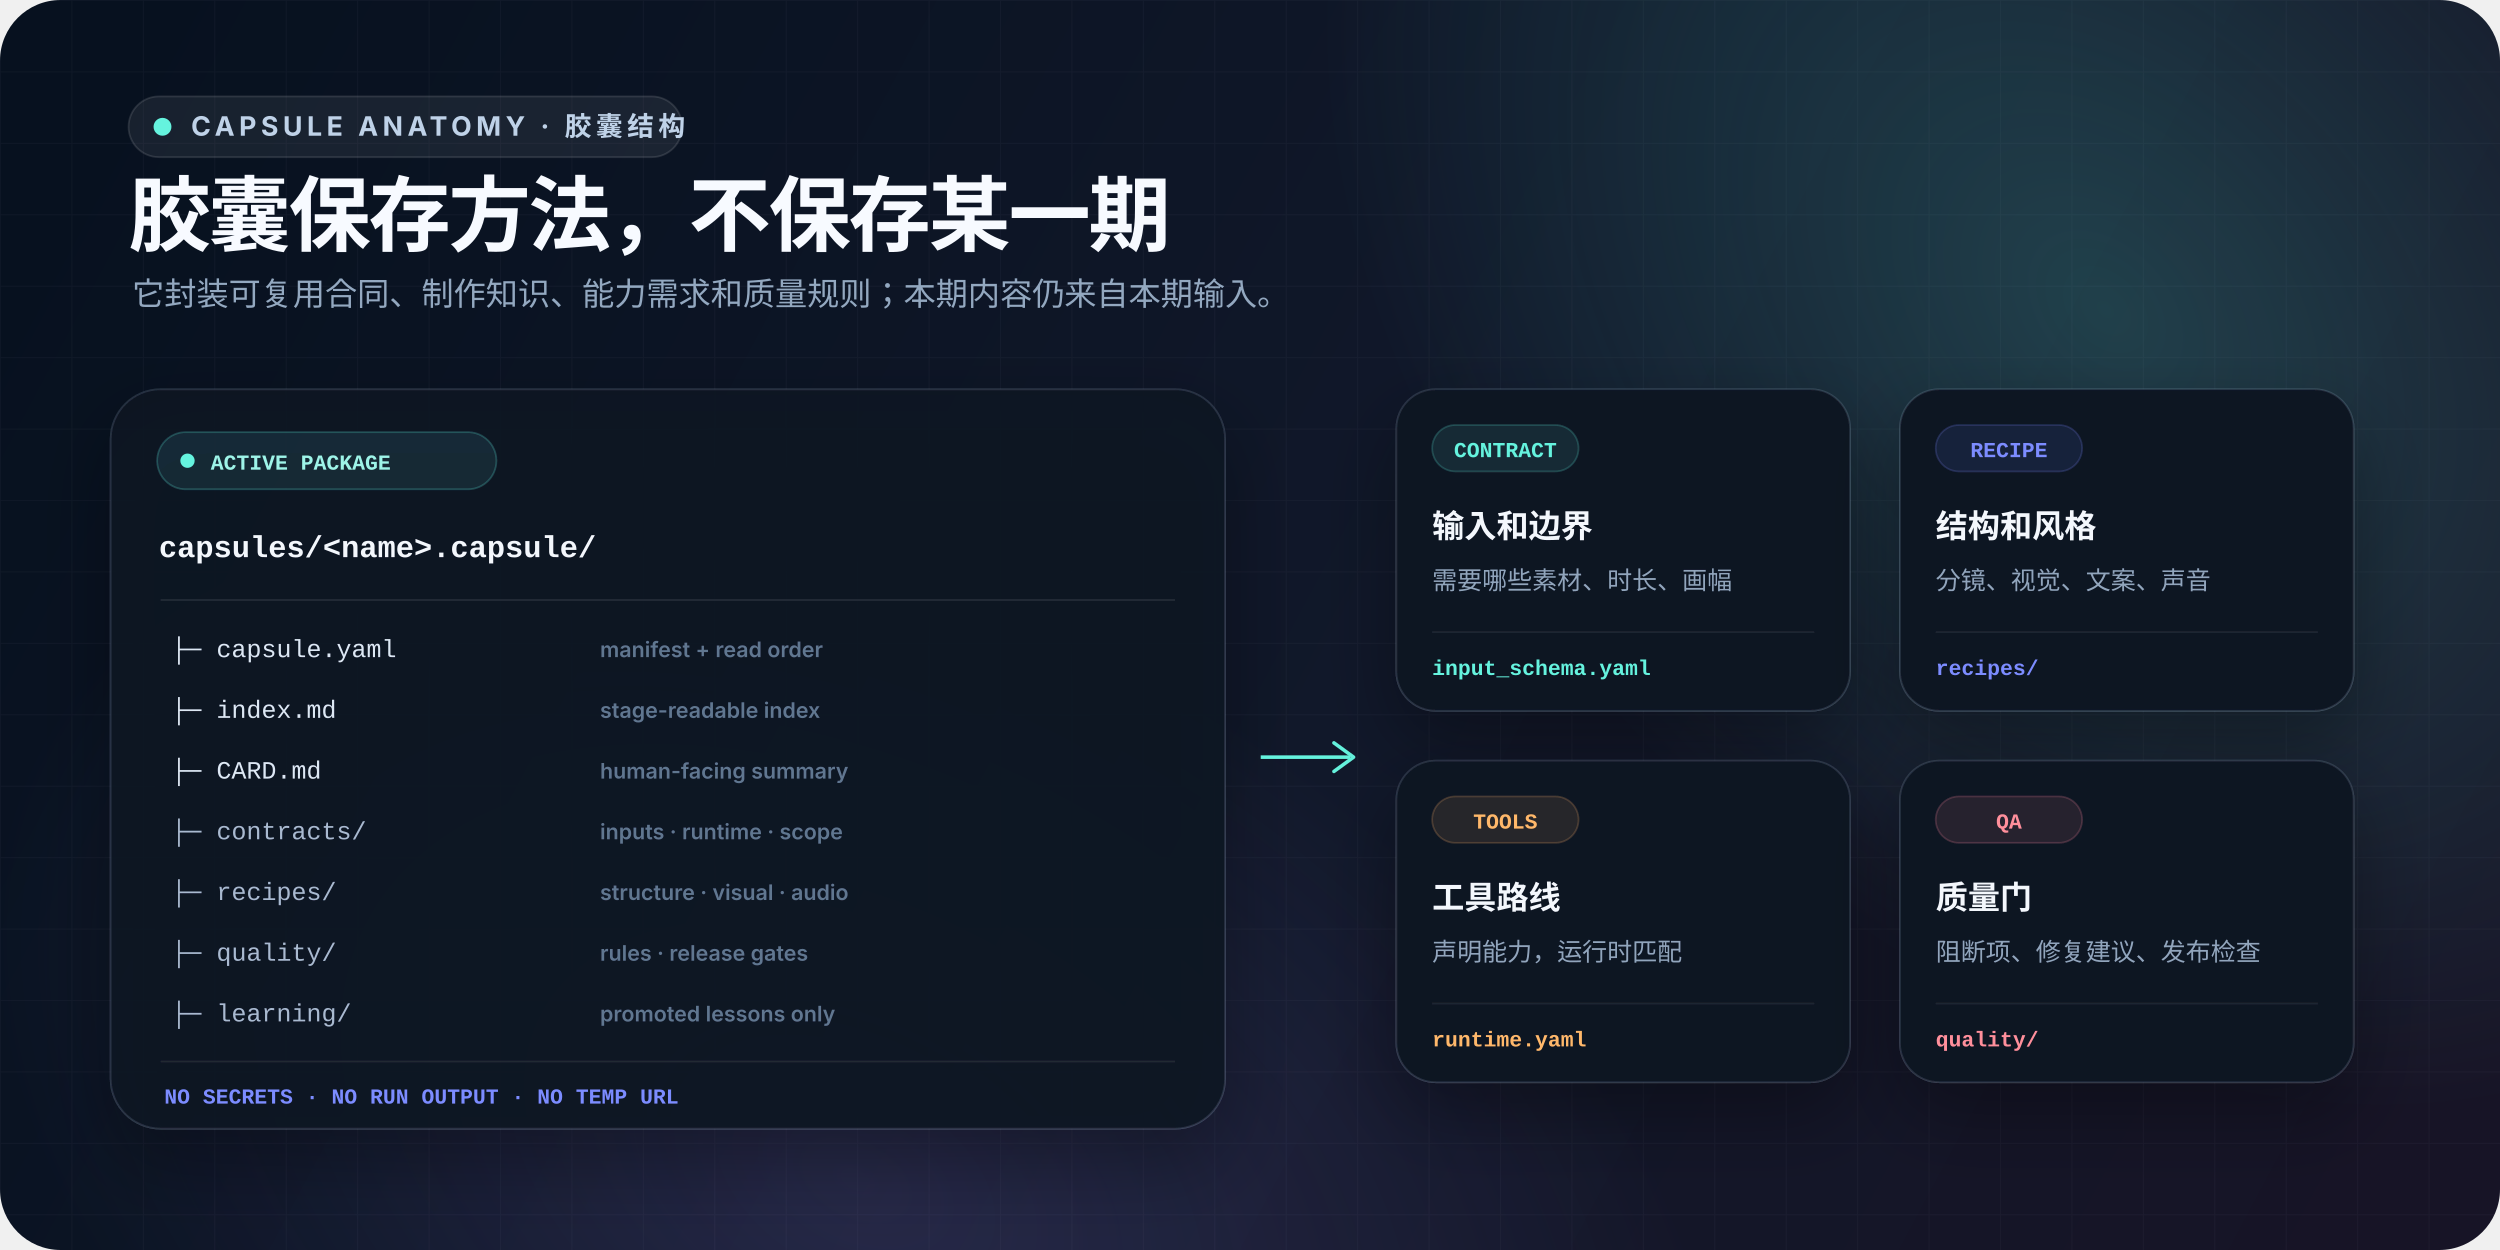
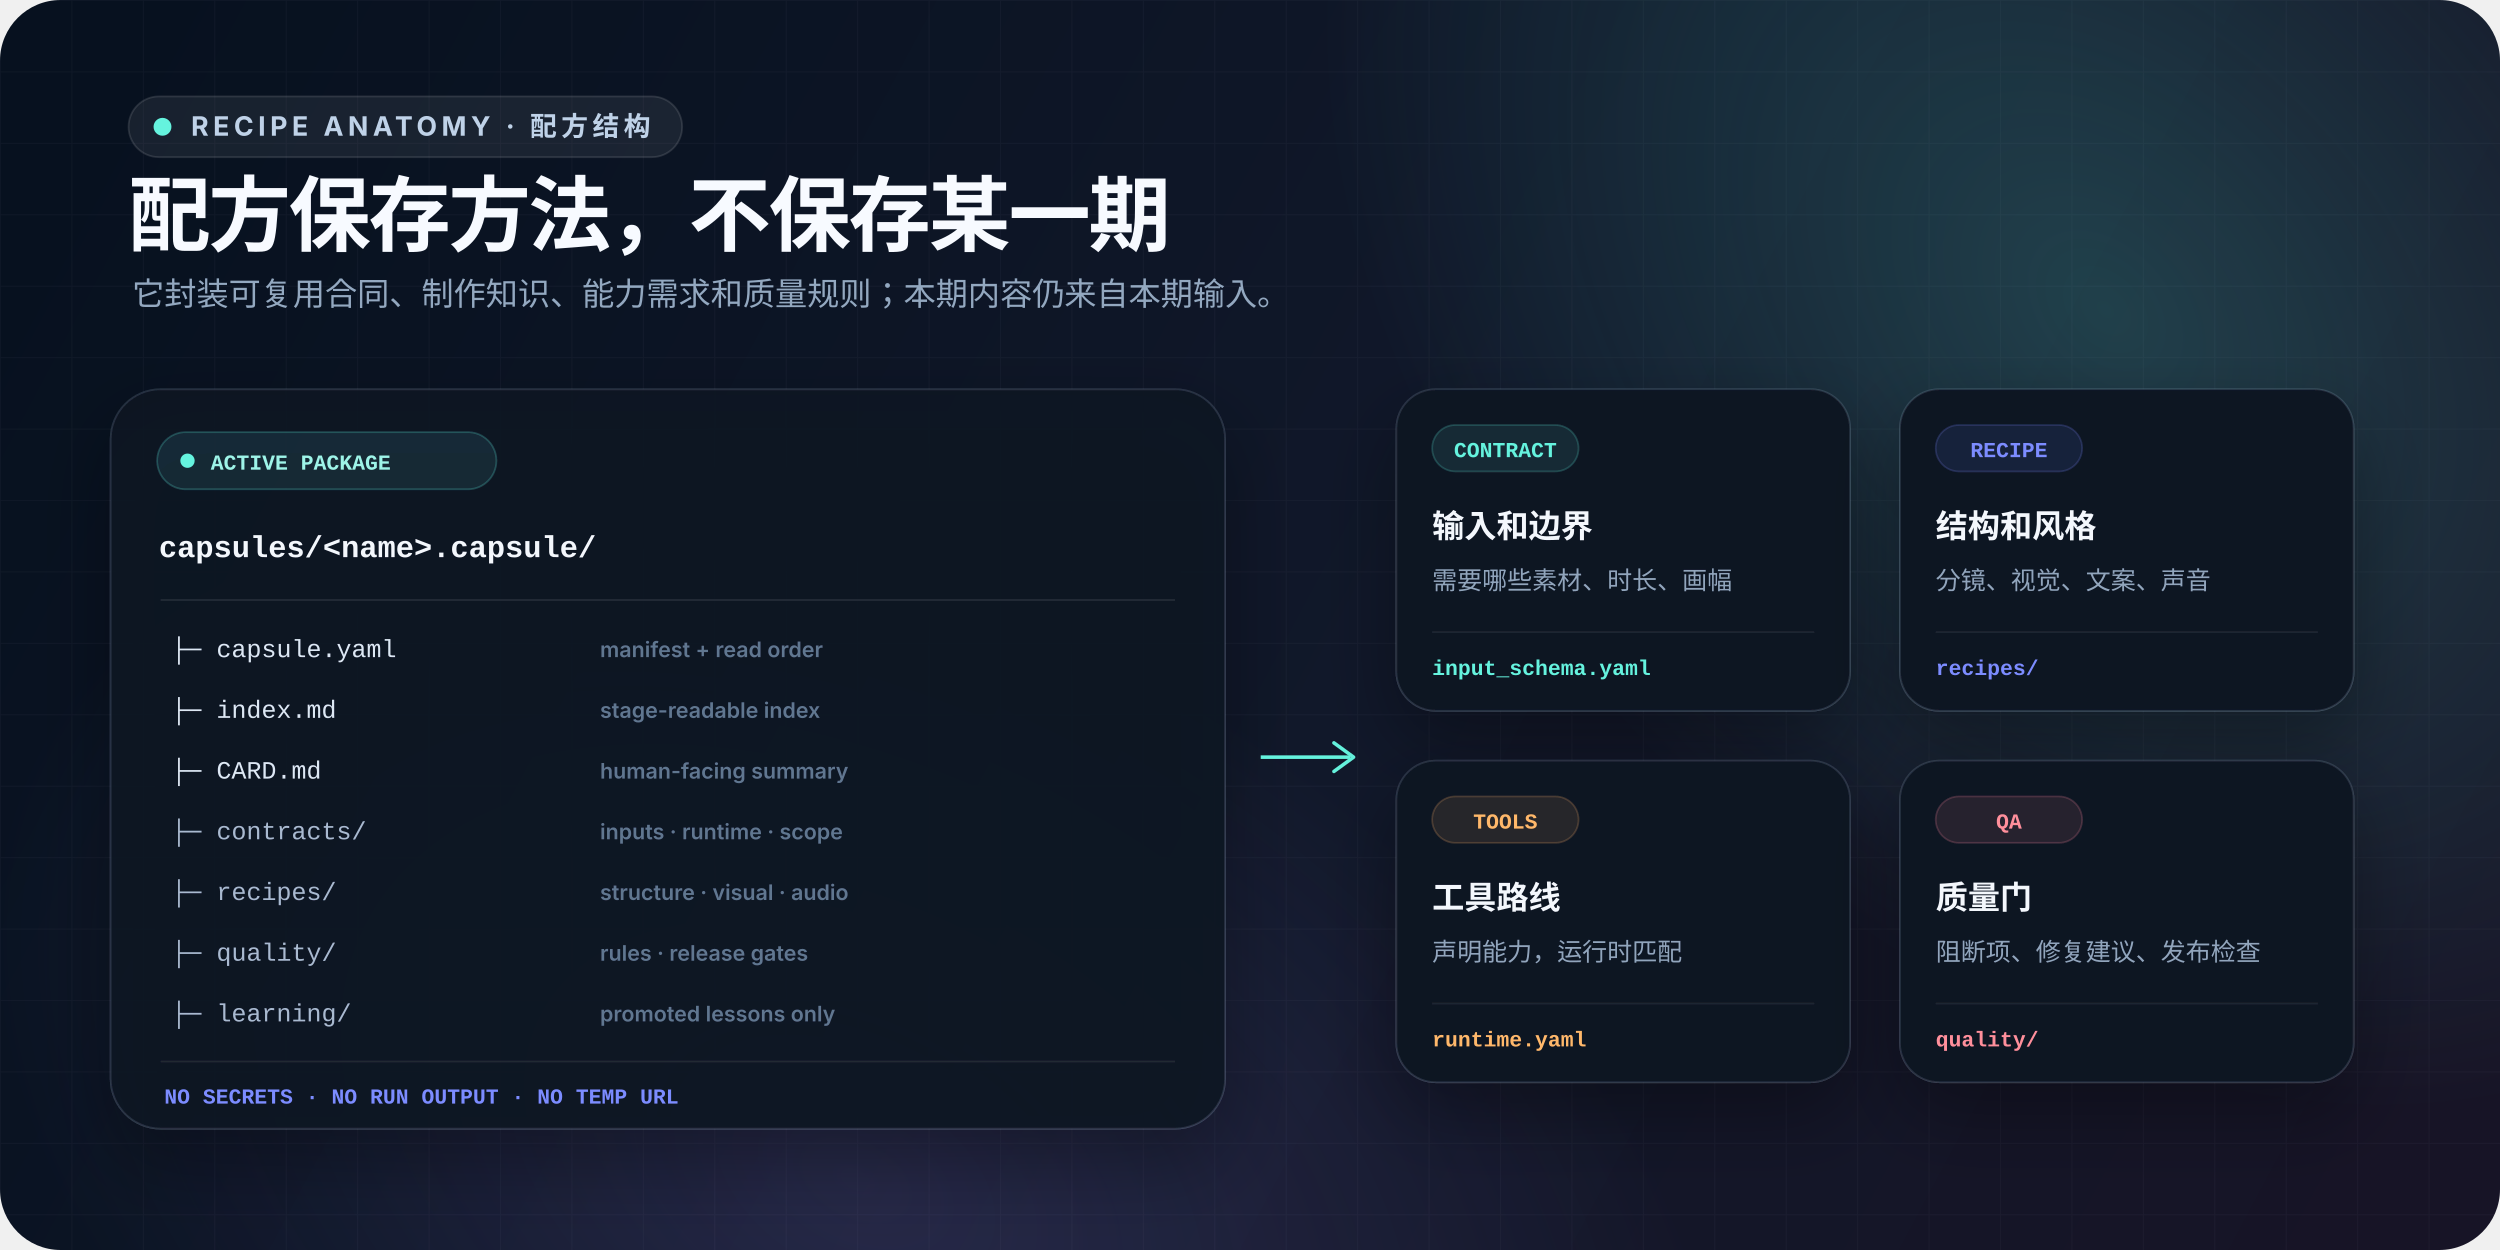
<svg xmlns="http://www.w3.org/2000/svg" width="1400" height="700" viewBox="0 0 1400 700" fill="none" role="img" aria-labelledby="title desc">
  <defs>
    <linearGradient id="bg" x1="64" y1="18" x2="1340" y2="700" gradientUnits="userSpaceOnUse">
      <stop stop-color="#07111F" />
      <stop offset="0.55" stop-color="#11182A" />
      <stop offset="1" stop-color="#171426" />
    </linearGradient>
    <radialGradient id="glowC" cx="0" cy="0" r="1" gradientUnits="userSpaceOnUse" gradientTransform="translate(1180 170) rotate(137) scale(360 520)">
      <stop stop-color="#56E6D6" stop-opacity=".2" />
      <stop offset="1" stop-color="#56E6D6" stop-opacity="0" />
    </radialGradient>
    <radialGradient id="glowV" cx="0" cy="0" r="1" gradientUnits="userSpaceOnUse" gradientTransform="translate(480 660) rotate(-62) scale(330 520)">
      <stop stop-color="#A78BFA" stop-opacity=".15" />
      <stop offset="1" stop-color="#A78BFA" stop-opacity="0" />
    </radialGradient>
    <linearGradient id="accent" x1="0" y1="0" x2="1" y2="1">
      <stop stop-color="#65F3DE" />
      <stop offset="1" stop-color="#7C8CFF" />
    </linearGradient>
    <pattern id="grid" width="40" height="40" patternUnits="userSpaceOnUse">
      <path d="M40 0H0V40" stroke="#B5C7DC" stroke-opacity=".045" />
    </pattern>
    <filter id="shadow" x="-20%" y="-20%" width="140%" height="150%">
      <feDropShadow dx="0" dy="18" stdDeviation="22" flood-color="#00030A" flood-opacity=".34" />
    </filter>
    <style>
      .sans{font-family:Inter,-apple-system,BlinkMacSystemFont,"Segoe UI","Noto Sans SC","Microsoft YaHei",sans-serif}
      .mono{font-family:"SFMono-Regular",Consolas,"Liberation Mono",monospace}
      .eyebrow{font-size:15px;font-weight:750;letter-spacing:2.5px}
      .title{font-size:46px;font-weight:780;letter-spacing:-1.2px}
      .subtitle{font-size:18px;font-weight:450}
      .section{font-size:17px;font-weight:740}
      .label{font-size:18px;font-weight:720}
      .body{font-size:14px;font-weight:480}
      .small{font-size:12px;font-weight:620}
      .num{font-size:13px;font-weight:800}
    </style>
  </defs>
  <rect width="1400" height="700" rx="34" fill="url(#bg)" />
  <rect width="1400" height="700" rx="34" fill="url(#grid)" />
  <rect width="1400" height="700" rx="34" fill="url(#glowC)" />
  <rect width="1400" height="700" rx="34" fill="url(#glowV)" />
  <g class="sans">
    <g transform="translate(72 54)">
      <rect width="310" height="34" rx="17" fill="#FFFFFF" fill-opacity=".07" stroke="#FFFFFF" stroke-opacity=".12" />
      <circle cx="19" cy="17" r="5" fill="#65F3DE" />
-       <text x="35" y="22" class="eyebrow" fill="#BFD2E8">CAPSULE ANATOMY · 胶囊结构</text>
+       <text x="35" y="22" class="eyebrow" fill="#BFD2E8">RECIPE ANATOMY · 配方结构</text>
    </g>
-     <text x="72" y="137" class="title" fill="#F7FAFF">胶囊保存方法，不保存某一期</text>
+     <text x="72" y="137" class="title" fill="#F7FAFF">配方保存方法，不保存某一期</text>
    <text x="74" y="171" class="subtitle" fill="#93A8C0">它封装可复用合同、制作知识、能力需求和质量规则；本期内容仍来自本期输入。</text>
  </g>
  <g transform="translate(62 218)" class="sans" filter="url(#shadow)">
    <rect width="624" height="414" rx="28" fill="#0D1524" fill-opacity=".92" stroke="#D6EAFF" stroke-opacity=".13" />
    <rect x="26" y="24" width="190" height="32" rx="16" fill="#65F3DE" fill-opacity=".1" stroke="#65F3DE" stroke-opacity=".22" />
    <circle cx="43" cy="40" r="4" fill="#65F3DE" />
    <text x="56" y="45" class="small mono" fill="#9EF4E8">ACTIVE PACKAGE</text>
    <text x="27" y="94" class="section mono" fill="#F3F7FC">capsules/&lt;name&gt;.capsule/</text>
    <path d="M28 118H596" stroke="#FFFFFF" stroke-opacity=".09" />
    <text x="34" y="150" class="body mono" fill="#DDE8F4">├─ capsule.yaml</text>
    <text x="274" y="150" class="small" fill="#607790">manifest + read order</text>
    <text x="34" y="184" class="body mono" fill="#DDE8F4">├─ index.md</text>
    <text x="274" y="184" class="small" fill="#607790">stage-readable index</text>
    <text x="34" y="218" class="body mono" fill="#DDE8F4">├─ CARD.md</text>
    <text x="274" y="218" class="small" fill="#607790">human-facing summary</text>
    <text x="34" y="252" class="body mono" fill="#A9BAD0">├─ contracts/</text>
    <text x="274" y="252" class="small" fill="#607790">inputs · runtime · scope</text>
    <text x="34" y="286" class="body mono" fill="#A9BAD0">├─ recipes/</text>
    <text x="274" y="286" class="small" fill="#607790">structure · visual · audio</text>
    <text x="34" y="320" class="body mono" fill="#A9BAD0">├─ quality/</text>
    <text x="274" y="320" class="small" fill="#607790">rules · release gates</text>
    <text x="34" y="354" class="body mono" fill="#A9BAD0">├─ learning/</text>
    <text x="274" y="354" class="small" fill="#607790">promoted lessons only</text>
    <rect x="28" y="376" width="568" height="1" fill="#FFFFFF" fill-opacity=".08" />
    <text x="30" y="400" class="small mono" fill="#7C8CFF">NO SECRETS · NO RUN OUTPUT · NO TEMP URL</text>
  </g>
  <path d="M706 424H756" stroke="#65F3DE" stroke-width="2" />
  <path d="M747 416L758 424L747 432" stroke="#65F3DE" stroke-width="2" fill="none" stroke-linecap="round" stroke-linejoin="round" />
  <g transform="translate(782 218)" class="sans" filter="url(#shadow)">
    <rect width="254" height="180" rx="22" fill="#0C1422" stroke="#D6EAFF" stroke-opacity=".13" />
    <rect x="20" y="20" width="82" height="26" rx="13" fill="#65F3DE" fill-opacity=".11" stroke="#65F3DE" stroke-opacity=".2" />
    <text x="61" y="38" text-anchor="middle" class="small mono" fill="#65F3DE">CONTRACT</text>
    <text x="20" y="83" class="label" fill="#F3F7FC">输入和边界</text>
    <text x="20" y="112" class="body" fill="#91A5BC">需要哪些素材、时长、画幅</text>
    <path d="M20 136H234" stroke="#FFFFFF" stroke-opacity=".08" />
    <text x="20" y="160" class="small mono" fill="#65F3DE">input_schema.yaml</text>
  </g>
  <g transform="translate(1064 218)" class="sans" filter="url(#shadow)">
    <rect width="254" height="180" rx="22" fill="#0C1422" stroke="#D6EAFF" stroke-opacity=".13" />
    <rect x="20" y="20" width="82" height="26" rx="13" fill="#7C8CFF" fill-opacity=".11" stroke="#7C8CFF" stroke-opacity=".2" />
    <text x="61" y="38" text-anchor="middle" class="small mono" fill="#7C8CFF">RECIPE</text>
    <text x="20" y="83" class="label" fill="#F3F7FC">结构和风格</text>
    <text x="20" y="112" class="body" fill="#91A5BC">分镜、视觉、文案、声音</text>
    <path d="M20 136H234" stroke="#FFFFFF" stroke-opacity=".08" />
    <text x="20" y="160" class="small mono" fill="#7C8CFF">recipes/</text>
  </g>
  <g transform="translate(782 426)" class="sans" filter="url(#shadow)">
    <rect width="254" height="180" rx="22" fill="#0C1422" stroke="#D6EAFF" stroke-opacity=".13" />
    <rect x="20" y="20" width="82" height="26" rx="13" fill="#FFB86B" fill-opacity=".11" stroke="#FFB86B" stroke-opacity=".2" />
    <text x="61" y="38" text-anchor="middle" class="small mono" fill="#FFB86B">TOOLS</text>
    <text x="20" y="83" class="label" fill="#F3F7FC">工具路线</text>
    <text x="20" y="112" class="body" fill="#91A5BC">声明能力，运行时匹配</text>
    <path d="M20 136H234" stroke="#FFFFFF" stroke-opacity=".08" />
    <text x="20" y="160" class="small mono" fill="#FFB86B">runtime.yaml</text>
  </g>
  <g transform="translate(1064 426)" class="sans" filter="url(#shadow)">
    <rect width="254" height="180" rx="22" fill="#0C1422" stroke="#D6EAFF" stroke-opacity=".13" />
    <rect x="20" y="20" width="82" height="26" rx="13" fill="#FF8F9B" fill-opacity=".11" stroke="#FF8F9B" stroke-opacity=".2" />
    <text x="61" y="38" text-anchor="middle" class="small mono" fill="#FF8F9B">QA</text>
    <text x="20" y="83" class="label" fill="#F3F7FC">质量门</text>
    <text x="20" y="112" class="body" fill="#91A5BC">阻断项、修复建议、发布检查</text>
    <path d="M20 136H234" stroke="#FFFFFF" stroke-opacity=".08" />
    <text x="20" y="160" class="small mono" fill="#FF8F9B">quality/</text>
  </g>
</svg>
